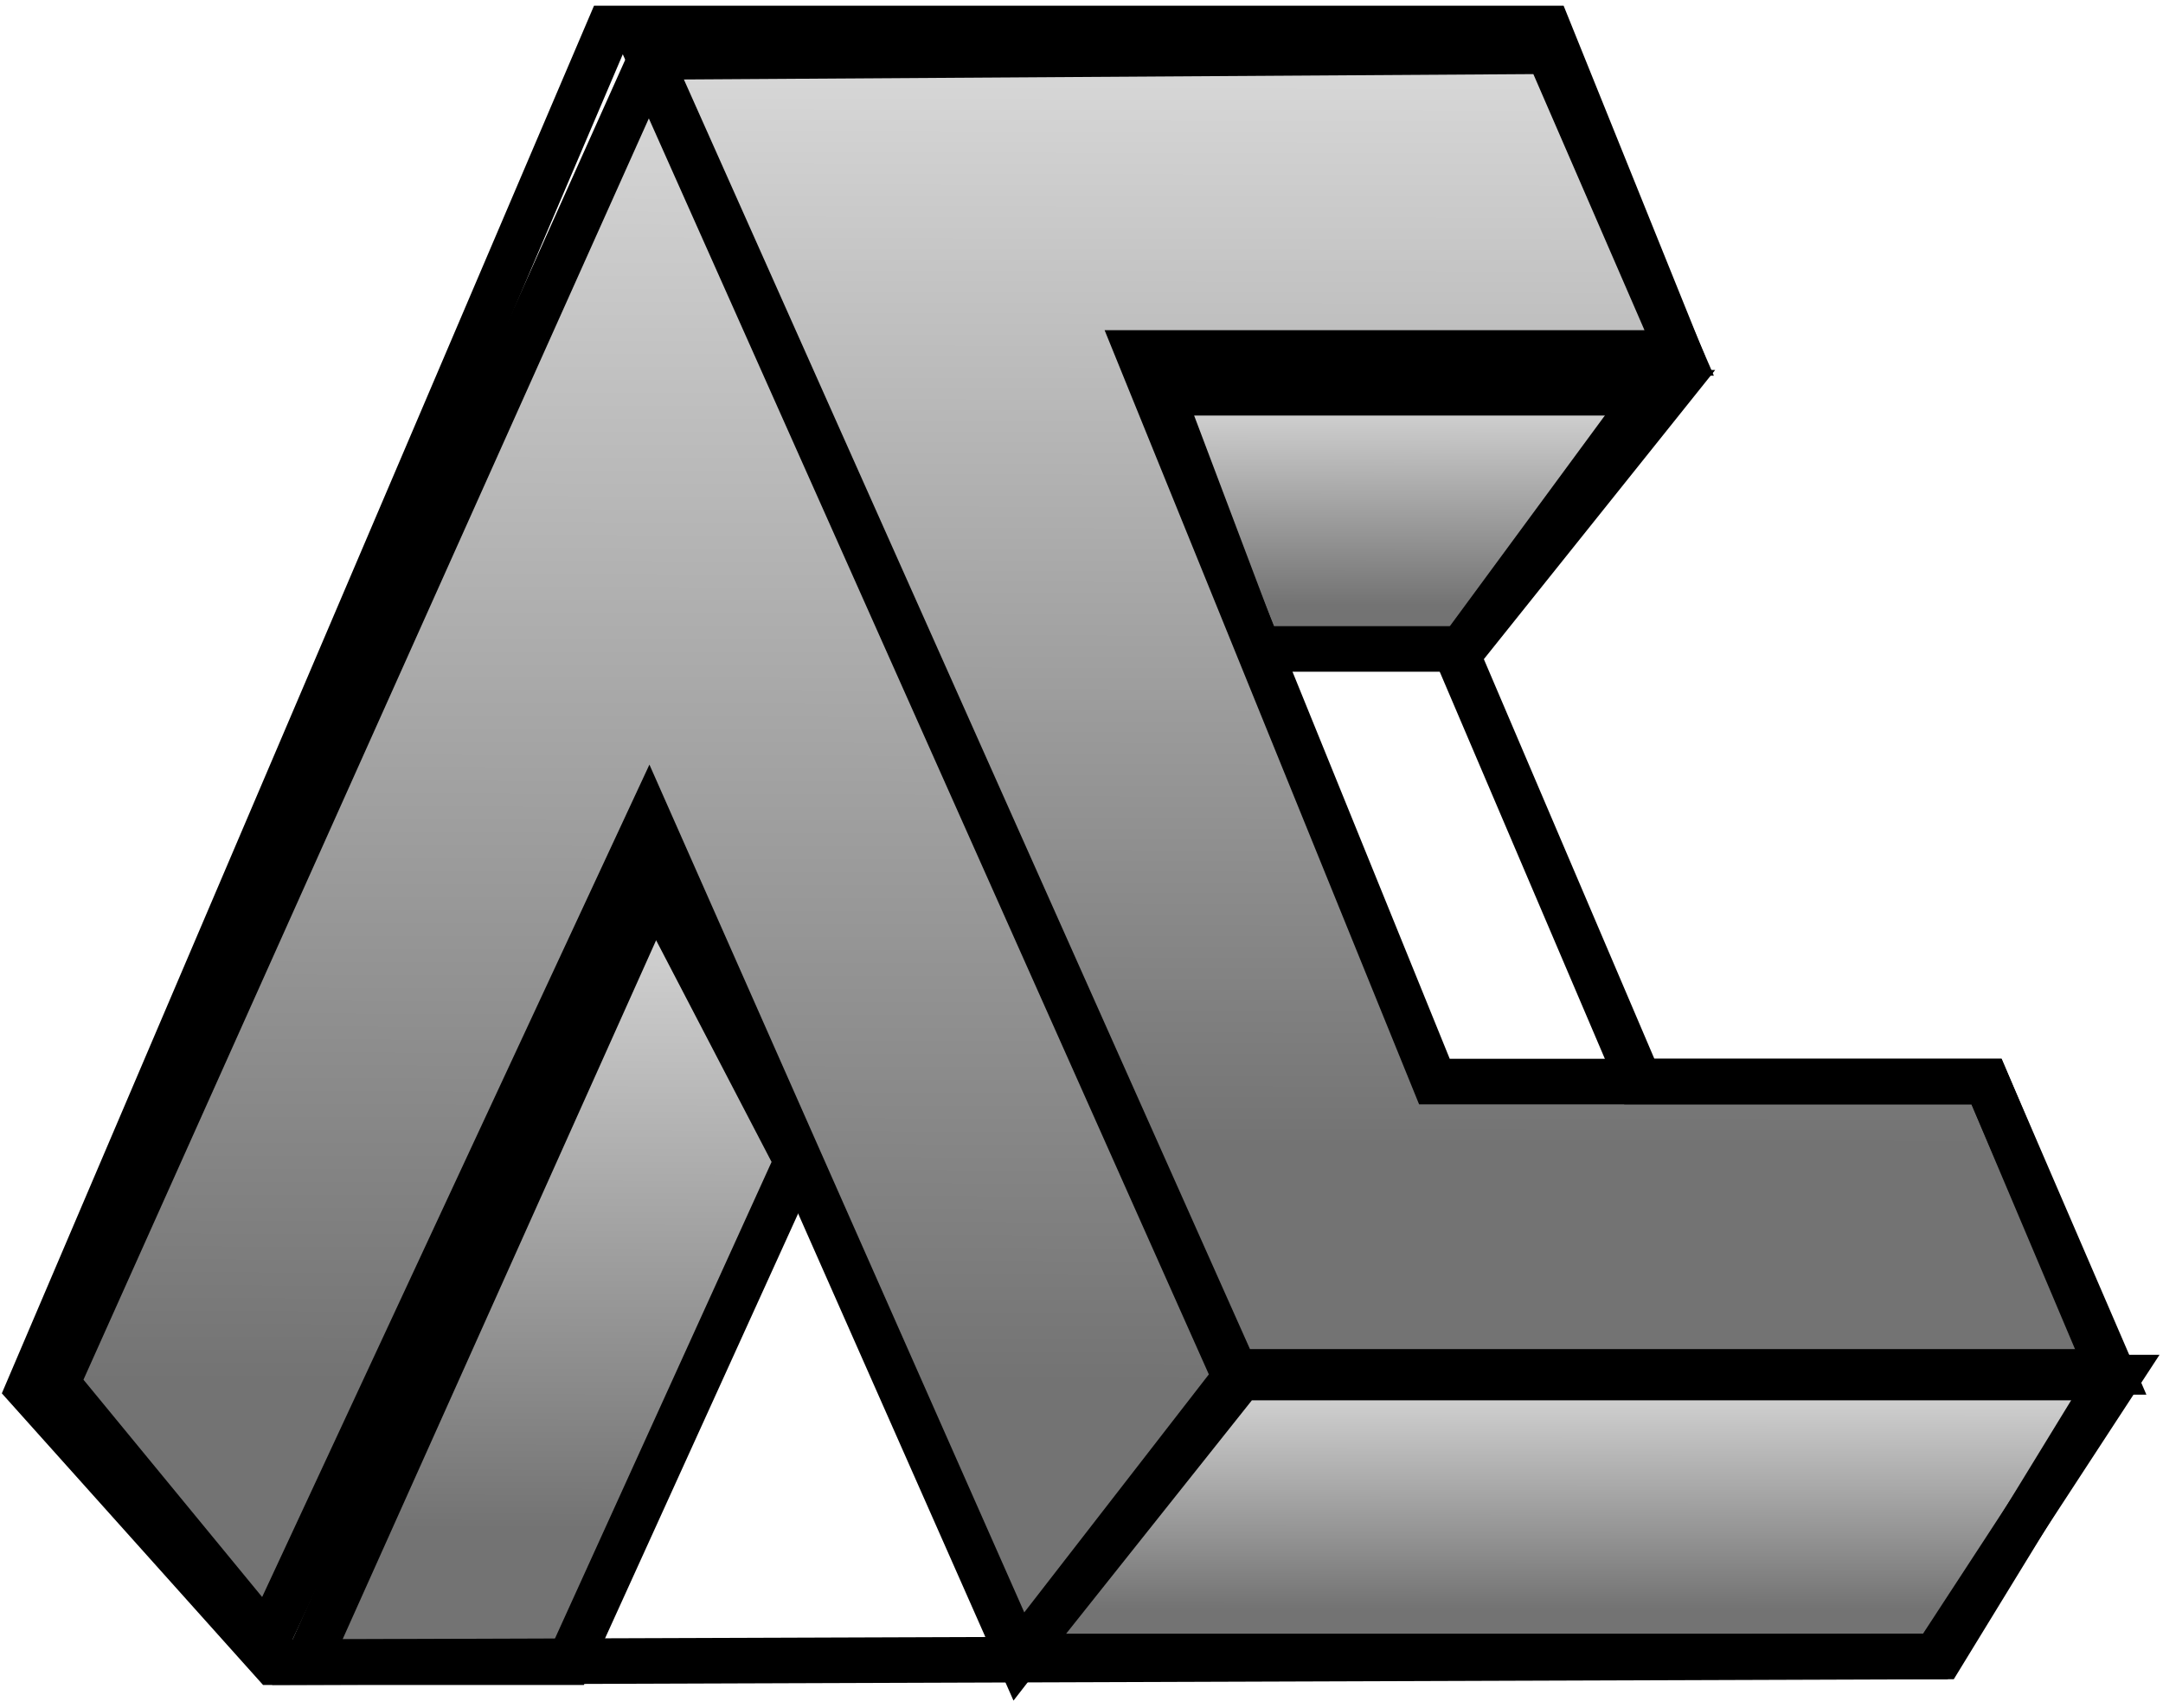
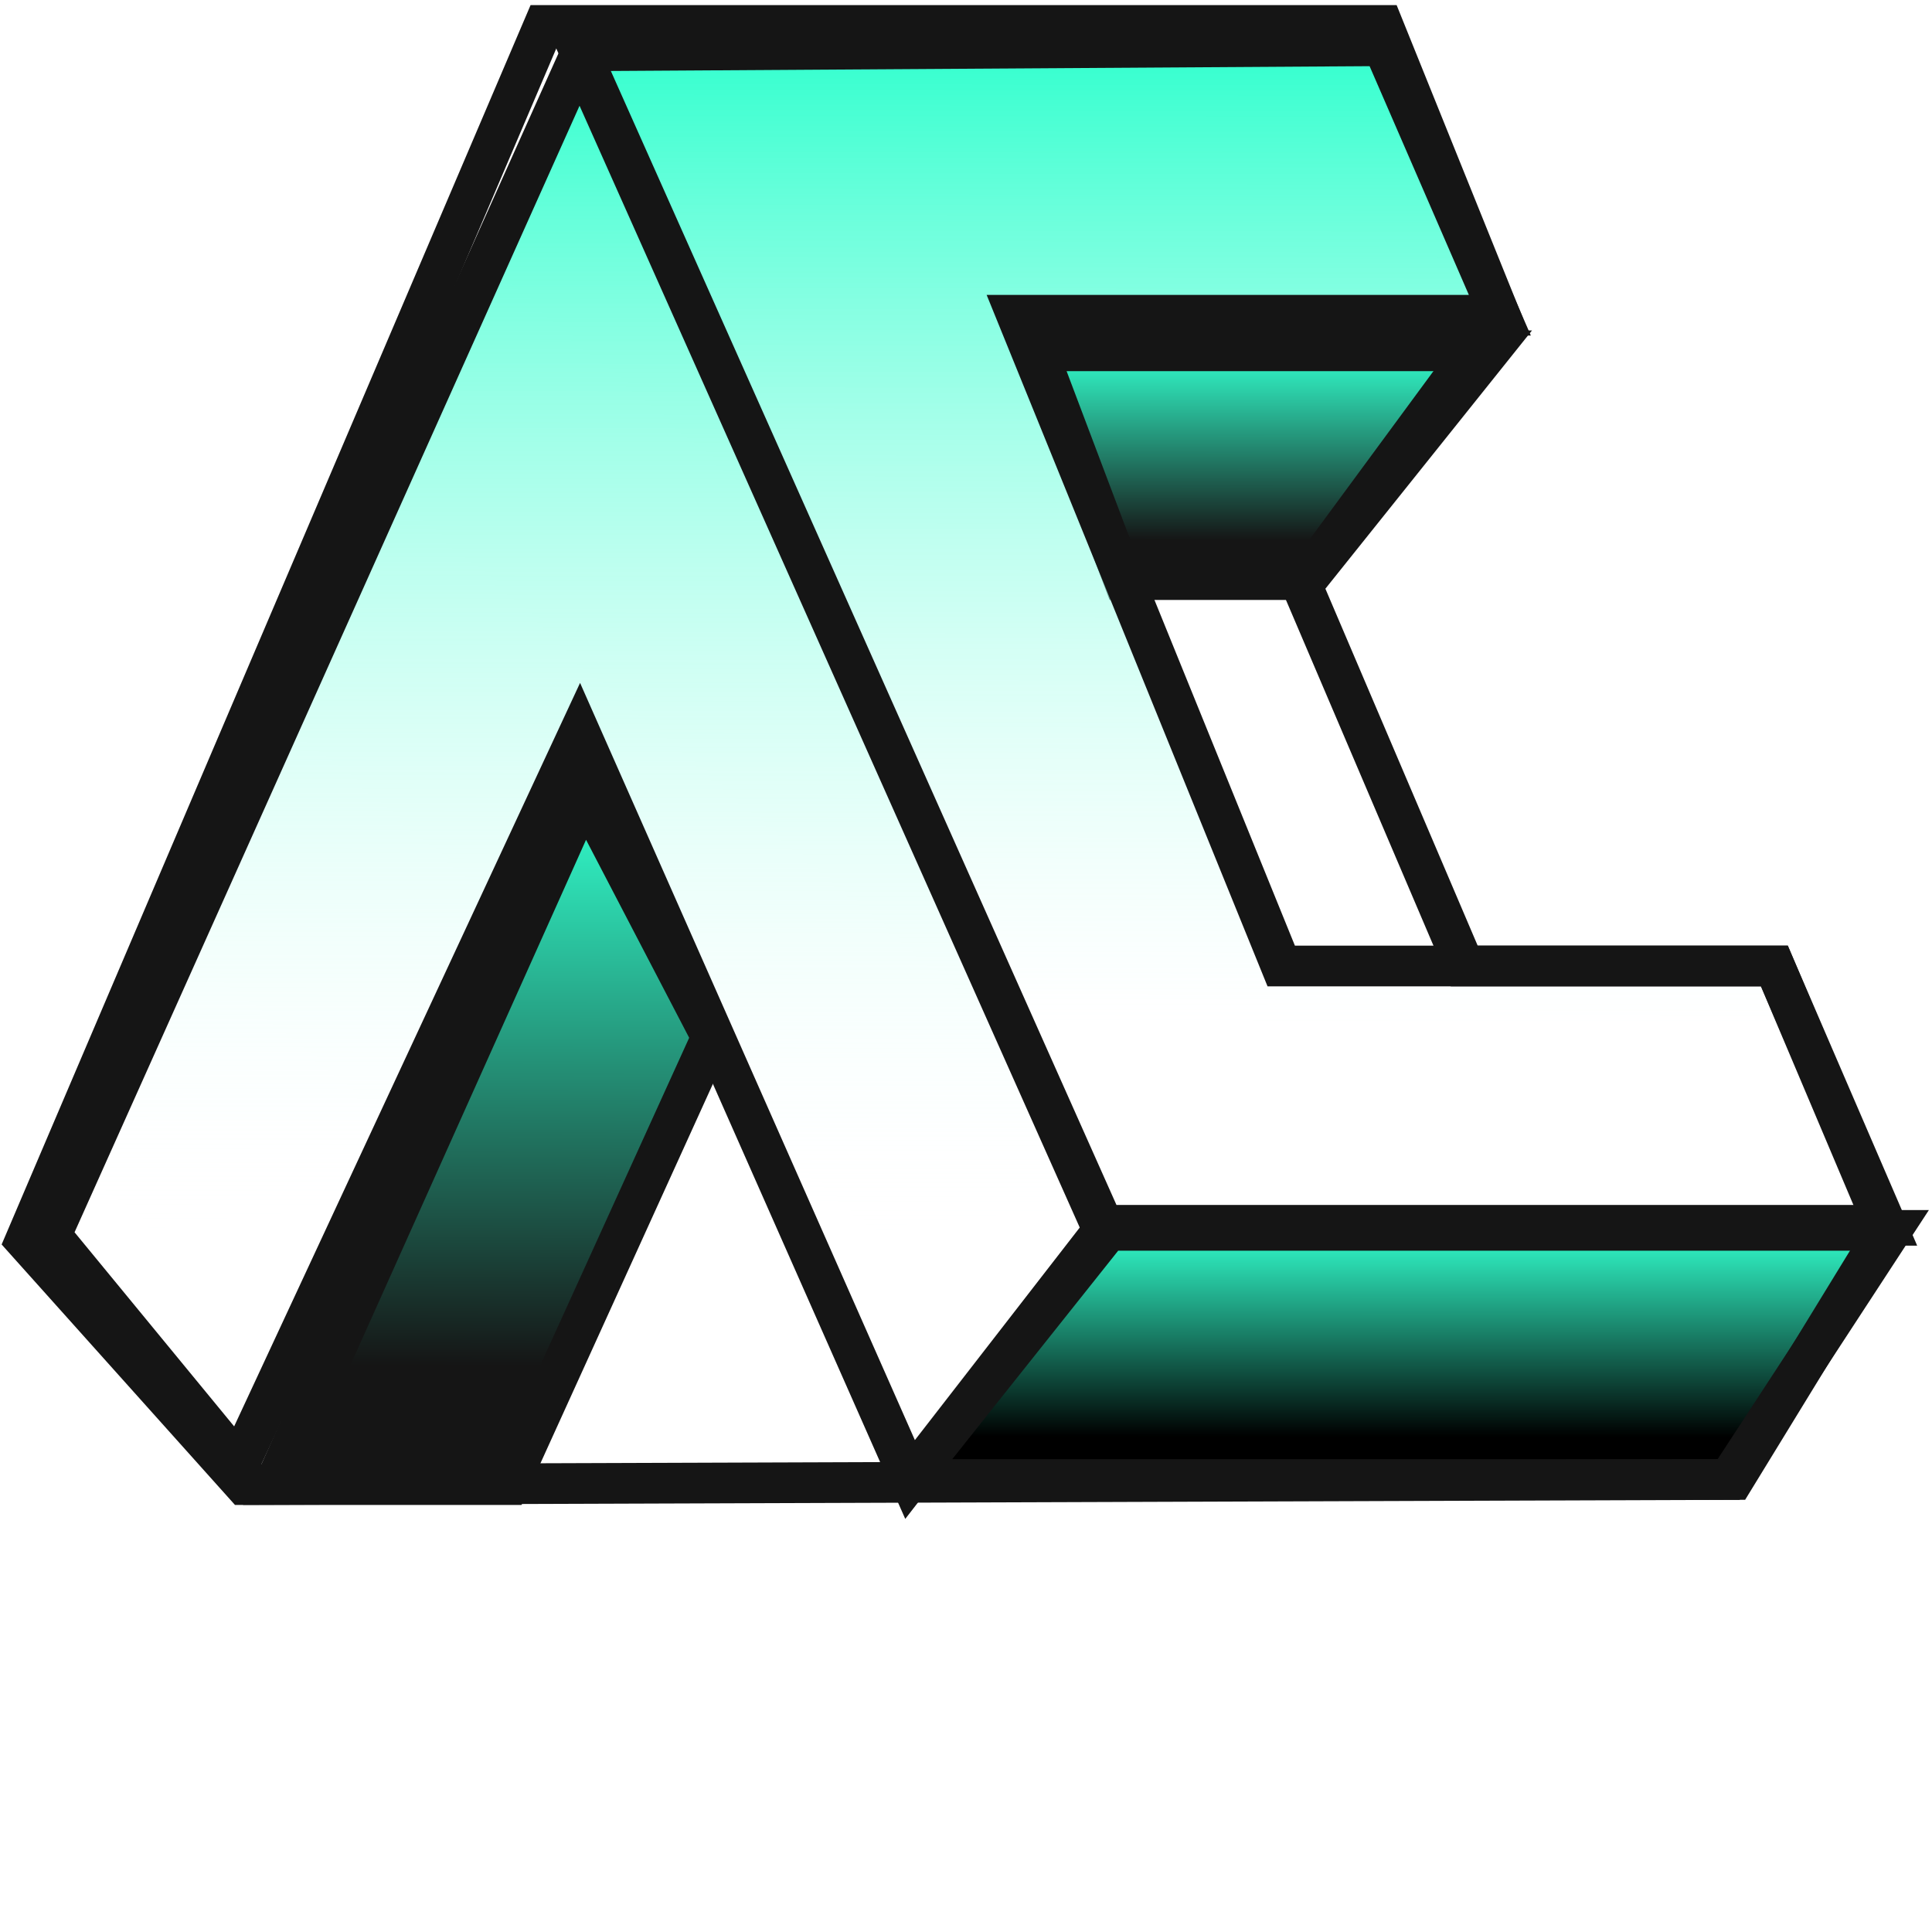
- <svg xmlns="http://www.w3.org/2000/svg" width="190" height="150" viewBox="0 0 190 150" fill="none">
-   <path d="M128.5 57L146.5 34.5H102L110.5 57H128.5Z" fill="url(#paint0_linear_83_41)" stroke="black" stroke-width="4" />
-   <path d="M136 4.5L147.5 31H100L126 95H174.5L185.5 120.5H108.5L57 5L136 4.5Z" fill="url(#paint1_linear_83_41)" stroke="black" stroke-width="4" />
-   <path d="M89.5 145.5L109 121H186L170 145.5H89.5Z" fill="url(#paint2_linear_83_41)" stroke="black" stroke-width="4" />
-   <path d="M5 121.5L57 5.5L108.5 121L89.5 145.5L57 72L23.5 144L5 121.5Z" fill="url(#paint3_linear_83_41)" stroke="black" stroke-width="4" />
-   <path d="M50 146H27L57.5 78L70 102L50 146Z" fill="url(#paint4_linear_83_41)" stroke="black" stroke-width="4" />
-   <path d="M2.5 122L53.5 2.5H136L147.5 31L128 57.5L144 95H174.5L185.5 121L170.5 145.5L24 146L2.5 122Z" stroke="black" stroke-width="4" />
+ <svg xmlns="http://www.w3.org/2000/svg" width="190" height="190" viewBox="0 0 190 190" fill="none" style="background: #151515;">
+   <path d="M128.5 57L146.5 34.5H102L110.5 57H128.5Z" fill="url(#paint0_linear_83_41)" stroke="#151515" stroke-width="4" />
+   <path d="M136 4.5L147.5 31H100L126 95H174.5L185.5 120.5H108.5L57 5L136 4.5Z" fill="url(#paint1_linear_83_41)" stroke="#151515" stroke-width="4" />
+   <path d="M89.5 145.5L109 121H186L170 145.5H89.5Z" fill="url(#paint2_linear_83_41)" stroke="#151515" stroke-width="4" />
+   <path d="M5 121.5L57 5.5L108.5 121L89.5 145.5L57 72L23.5 144L5 121.5Z" fill="url(#paint3_linear_83_41)" stroke="#151515" stroke-width="4" />
+   <path d="M50 146H27L57.5 78L70 102L50 146Z" fill="url(#paint4_linear_83_41)" stroke="#151515" stroke-width="4" />
+   <path d="M2.5 122L53.5 2.5H136L147.5 31L128 57.5L144 95H174.5L185.5 121L170.5 145.5L24 146L2.5 122Z" stroke="#151515" stroke-width="4" />
  <defs>
    <linearGradient id="paint0_linear_83_41" x1="124.25" y1="34.5" x2="124.235" y2="53.143" gradientUnits="userSpaceOnUse">
-       <stop stop-color="#D9D9D9" />
-       <stop offset="1" stop-color="#737373" />
+       <stop stop-color="#32ffce" />
+       <stop offset="1" stop-color="#151515" />
    </linearGradient>
    <linearGradient id="paint1_linear_83_41" x1="121.25" y1="4.5" x2="121.113" y2="100.615" gradientUnits="userSpaceOnUse">
-       <stop stop-color="#D9D9D9" />
-       <stop offset="1" stop-color="#737373" />
+       <stop stop-color="#32ffce" />
+       <stop offset="1" stop-color="#ffffff44" />
    </linearGradient>
    <linearGradient id="paint2_linear_83_41" x1="137.75" y1="121" x2="137.742" y2="141.3" gradientUnits="userSpaceOnUse">
-       <stop stop-color="#D9D9D9" />
-       <stop offset="1" stop-color="#737373" />
+       <stop stop-color="#32ffce" />
+       <stop offset="1" stop-color="#1515151" />
    </linearGradient>
    <linearGradient id="paint3_linear_83_41" x1="56.75" y1="5.5" x2="56.502" y2="121.5" gradientUnits="userSpaceOnUse">
-       <stop stop-color="#D9D9D9" />
-       <stop offset="1" stop-color="#737373" />
+       <stop stop-color="#32ffce" />
+       <stop offset="1" stop-color="#ffffff00" />
    </linearGradient>
    <linearGradient id="paint4_linear_83_41" x1="48.5" y1="78" x2="48.359" y2="134.343" gradientUnits="userSpaceOnUse">
-       <stop stop-color="#D9D9D9" />
-       <stop offset="1" stop-color="#737373" />
+       <stop stop-color="#32ffce" />
+       <stop offset="1" stop-color="#151515" />
    </linearGradient>
  </defs>
</svg>
